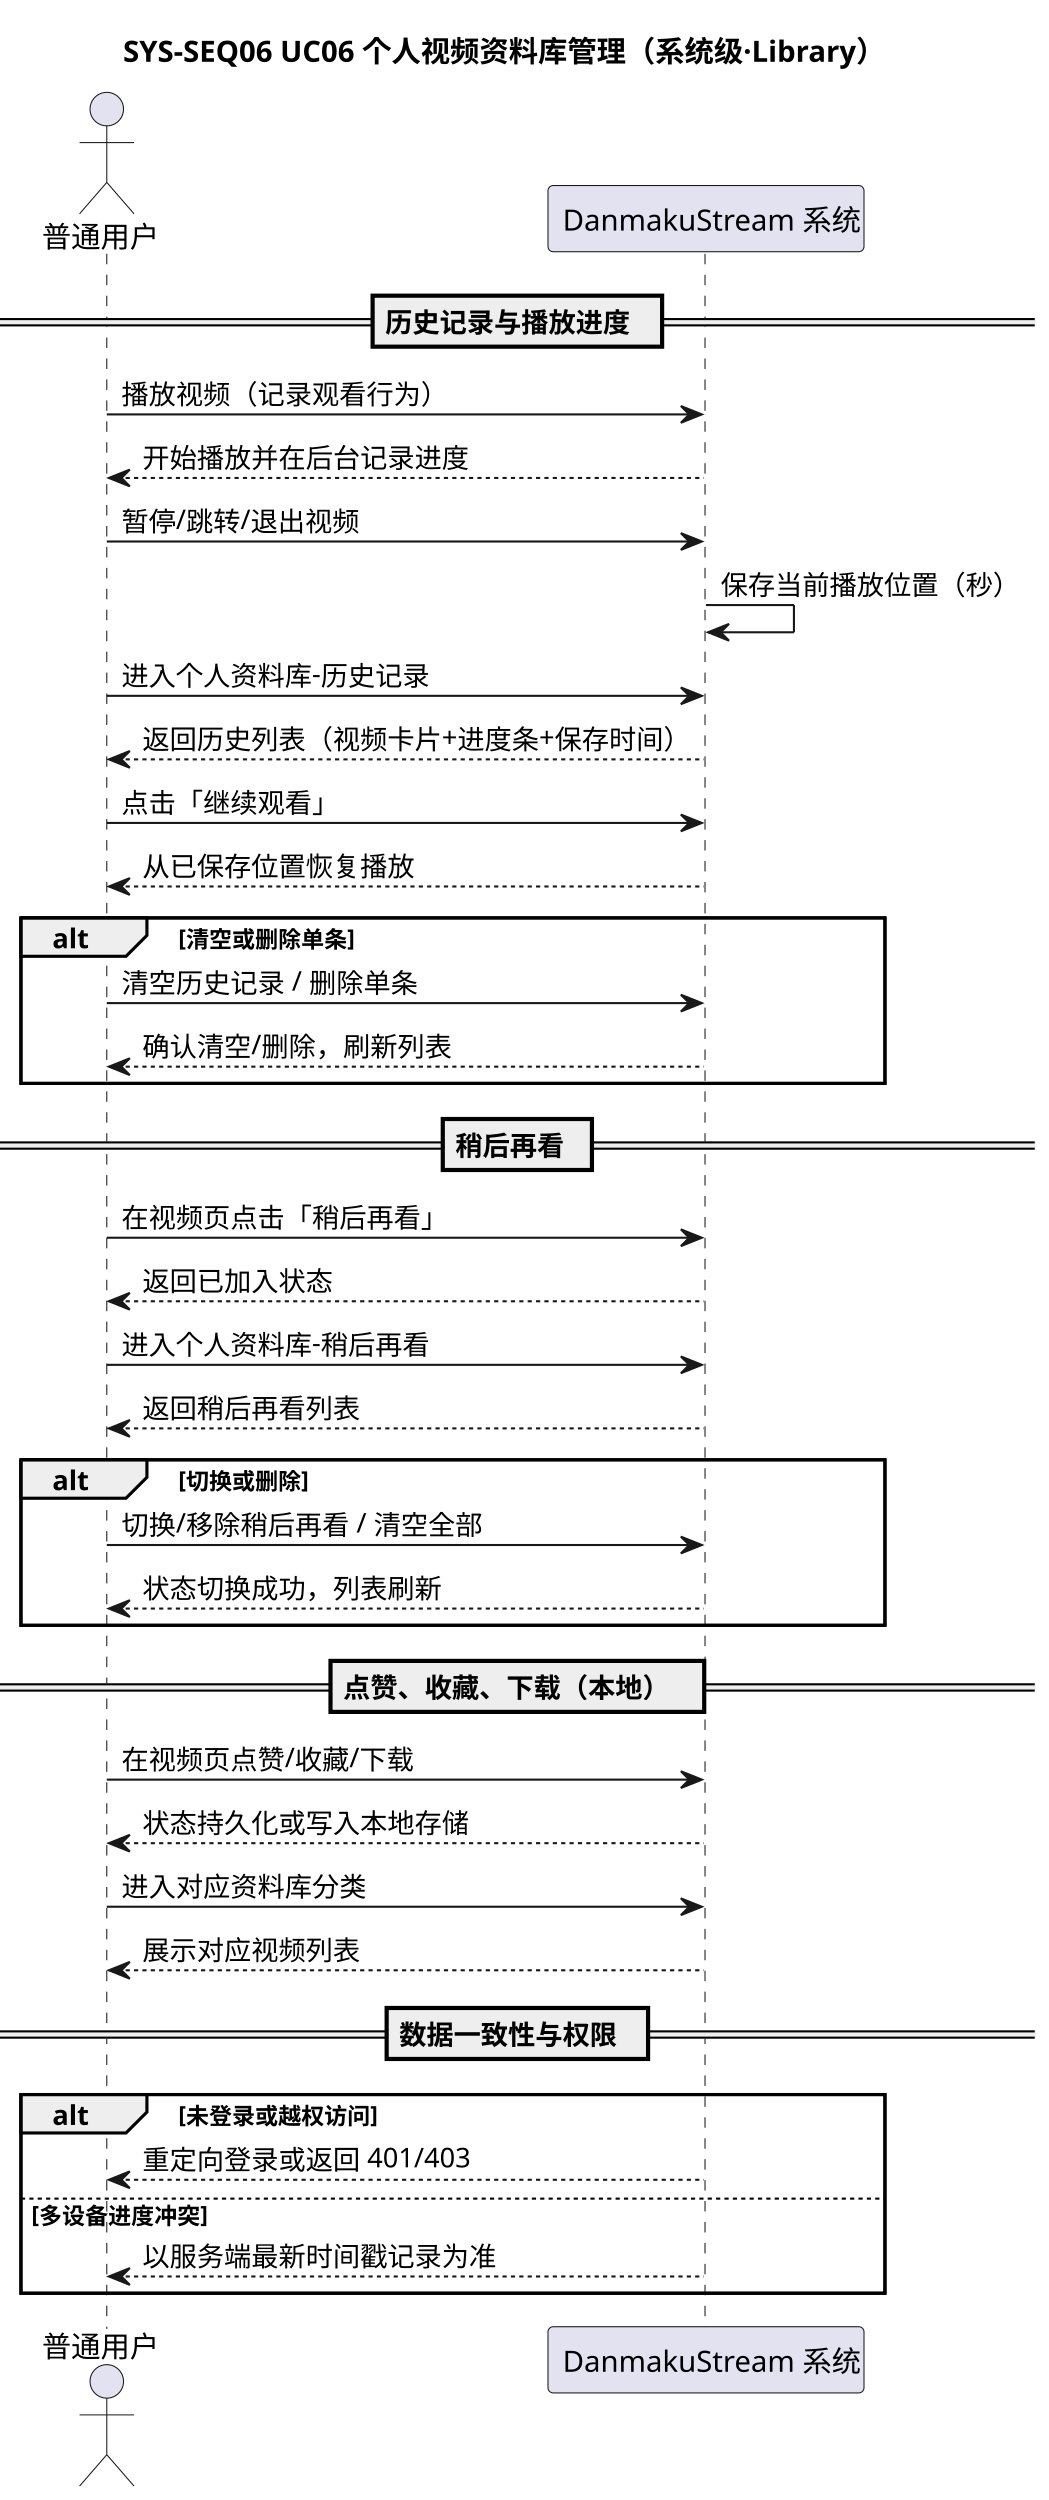
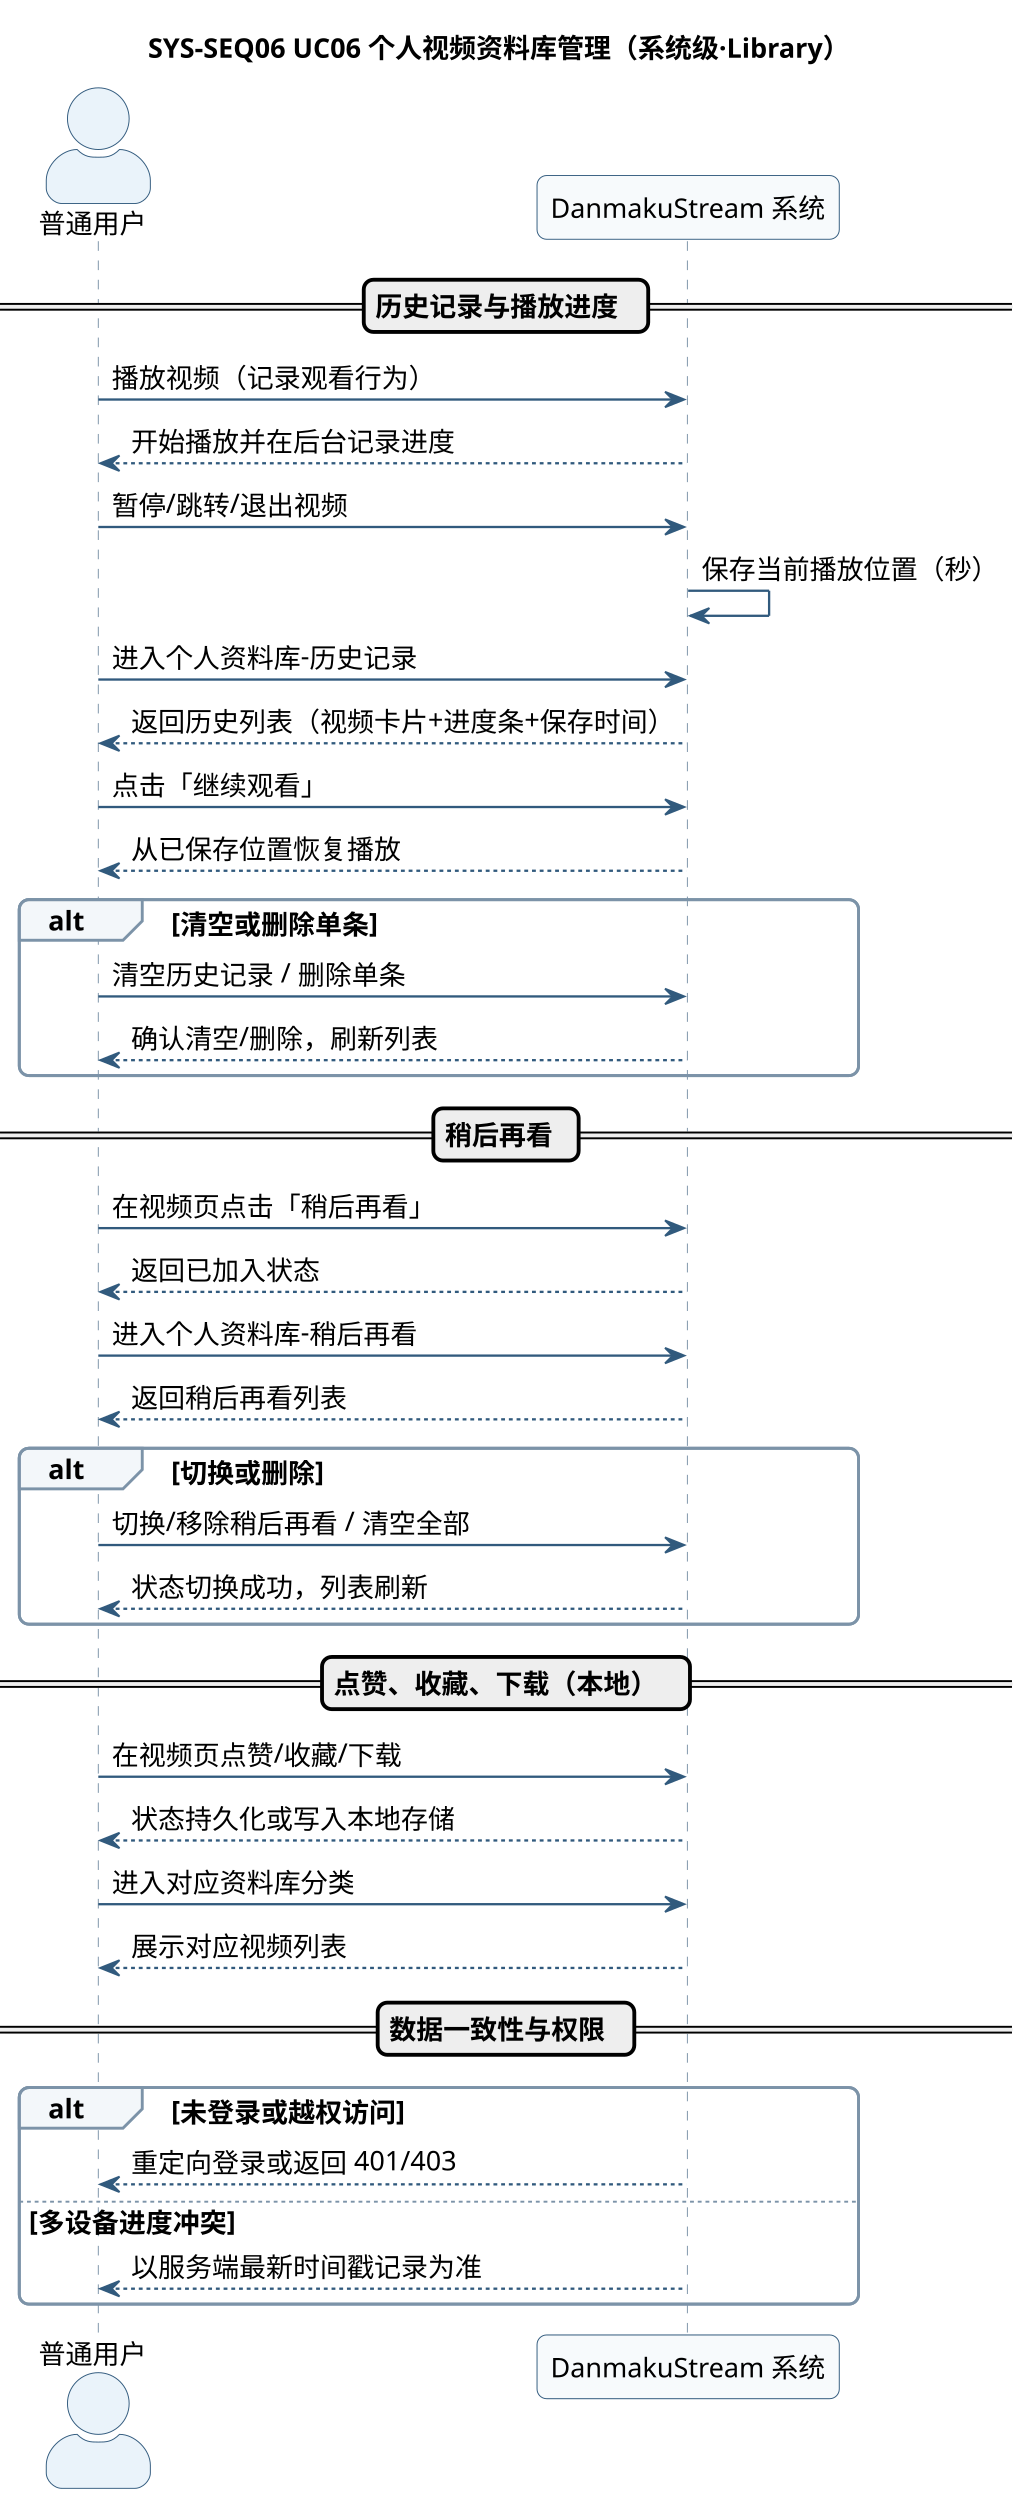
- <svg xmlns="http://www.w3.org/2000/svg" contentStyleType="text/css" height="1194px" preserveAspectRatio="none" style="width:501px;height:1194px;background:#FFFFFF;" version="1.1" viewBox="0 0 501 1194" width="501px" zoomAndPan="magnify">
+ <svg xmlns="http://www.w3.org/2000/svg" contentStyleType="text/css" height="1297px" preserveAspectRatio="none" style="width:532px;height:1297px;background:#FFFFFF;" version="1.1" viewBox="0 0 532 1297" width="532px" zoomAndPan="magnify">
  <defs />
  <g>
-     <text fill="#000000" font-family="sans-serif" font-size="14" font-weight="bold" lengthAdjust="spacing" textLength="375.635" x="58.774" y="29.533">SYS-SEQ06 UC06 个人视频资料库管理（系统级·Library）</text>
-     <rect fill="none" height="79.055" style="stroke:#000000;stroke-width:1.5;" width="412.649" x="10" y="438.383" />
-     <rect fill="none" height="79.055" style="stroke:#000000;stroke-width:1.5;" width="412.649" x="10" y="697.195" />
-     <rect fill="none" height="94.891" style="stroke:#000000;stroke-width:1.5;" width="412.649" x="10" y="1000.359" />
-     <line style="stroke:#181818;stroke-width:0.5;stroke-dasharray:5.0,5.0;" x1="51" x2="51" y1="121.219" y2="1112.25" />
-     <line style="stroke:#181818;stroke-width:0.5;stroke-dasharray:5.0,5.0;" x1="336.718" x2="336.718" y1="121.219" y2="1112.25" />
-     <text fill="#000000" font-family="sans-serif" font-size="14" lengthAdjust="spacing" textLength="56" x="20" y="118.143">普通用户</text>
-     <ellipse cx="51" cy="52.109" fill="#E2E2F0" rx="8" ry="8" style="stroke:#181818;stroke-width:0.5;" />
-     <path d="M51,60.109 L51,87.109 M38,68.109 L64,68.109 M51,87.109 L38,102.109 M51,87.109 L64,102.109 " fill="none" style="stroke:#181818;stroke-width:0.5;" />
-     <text fill="#000000" font-family="sans-serif" font-size="14" lengthAdjust="spacing" textLength="56" x="20" y="1125.783">普通用户</text>
-     <ellipse cx="51" cy="1137.359" fill="#E2E2F0" rx="8" ry="8" style="stroke:#181818;stroke-width:0.5;" />
-     <path d="M51,1145.359 L51,1172.359 M38,1153.359 L64,1153.359 M51,1172.359 L38,1187.359 M51,1172.359 L64,1187.359 " fill="none" style="stroke:#181818;stroke-width:0.5;" />
-     <rect fill="#E2E2F0" height="31.609" rx="2.5" ry="2.5" style="stroke:#181818;stroke-width:0.5;" width="150.931" x="261.718" y="88.609" />
-     <text fill="#000000" font-family="sans-serif" font-size="14" lengthAdjust="spacing" textLength="136.931" x="268.718" y="110.143">DanmakuStream 系统</text>
-     <rect fill="#E2E2F0" height="31.609" rx="2.5" ry="2.5" style="stroke:#181818;stroke-width:0.5;" width="150.931" x="261.718" y="1111.25" />
-     <text fill="#000000" font-family="sans-serif" font-size="14" lengthAdjust="spacing" textLength="136.931" x="268.718" y="1132.783">DanmakuStream 系统</text>
-     <rect fill="#EEEEEE" height="3" style="stroke:#EEEEEE;stroke-width:1.0;" width="494.184" x="0" y="152.394" />
-     <line style="stroke:#000000;stroke-width:1.0;" x1="0" x2="494.184" y1="152.394" y2="152.394" />
-     <line style="stroke:#000000;stroke-width:1.0;" x1="0" x2="494.184" y1="155.394" y2="155.394" />
-     <rect fill="#EEEEEE" height="24.352" style="stroke:#000000;stroke-width:2.0;" width="138.268" x="177.958" y="141.219" />
-     <text fill="#000000" font-family="sans-serif" font-size="13" font-weight="bold" lengthAdjust="spacing" textLength="120.656" x="183.958" y="158.714">历史记录与播放进度</text>
-     <polygon fill="#181818" points="325.184,193.922,335.184,197.922,325.184,201.922,329.184,197.922" style="stroke:#181818;stroke-width:1.0;" />
-     <line style="stroke:#181818;stroke-width:1.0;" x1="51" x2="331.184" y1="197.922" y2="197.922" />
-     <text fill="#000000" font-family="sans-serif" font-size="13" lengthAdjust="spacing" textLength="156" x="58" y="193.065">播放视频（记录观看行为）</text>
-     <polygon fill="#181818" points="62,224.273,52,228.273,62,232.273,58,228.273" style="stroke:#181818;stroke-width:1.0;" />
-     <line style="stroke:#181818;stroke-width:1.0;stroke-dasharray:2.0,2.0;" x1="56" x2="336.184" y1="228.273" y2="228.273" />
-     <text fill="#000000" font-family="sans-serif" font-size="13" lengthAdjust="spacing" textLength="156" x="68" y="223.417">开始播放并在后台记录进度</text>
-     <polygon fill="#181818" points="325.184,254.625,335.184,258.625,325.184,262.625,329.184,258.625" style="stroke:#181818;stroke-width:1.0;" />
-     <line style="stroke:#181818;stroke-width:1.0;" x1="51" x2="331.184" y1="258.625" y2="258.625" />
-     <text fill="#000000" font-family="sans-serif" font-size="13" lengthAdjust="spacing" textLength="111.224" x="58" y="253.769">暂停/跳转/退出视频</text>
-     <line style="stroke:#181818;stroke-width:1.0;" x1="337.184" x2="379.184" y1="288.977" y2="288.977" />
-     <line style="stroke:#181818;stroke-width:1.0;" x1="379.184" x2="379.184" y1="288.977" y2="301.977" />
-     <line style="stroke:#181818;stroke-width:1.0;" x1="338.184" x2="379.184" y1="301.977" y2="301.977" />
-     <polygon fill="#181818" points="348.184,297.977,338.184,301.977,348.184,305.977,344.184,301.977" style="stroke:#181818;stroke-width:1.0;" />
-     <text fill="#000000" font-family="sans-serif" font-size="13" lengthAdjust="spacing" textLength="143" x="344.184" y="284.12">保存当前播放位置（秒）</text>
-     <polygon fill="#181818" points="325.184,328.328,335.184,332.328,325.184,336.328,329.184,332.328" style="stroke:#181818;stroke-width:1.0;" />
-     <line style="stroke:#181818;stroke-width:1.0;" x1="51" x2="331.184" y1="332.328" y2="332.328" />
-     <text fill="#000000" font-family="sans-serif" font-size="13" lengthAdjust="spacing" textLength="147.329" x="58" y="327.472">进入个人资料库-历史记录</text>
-     <polygon fill="#181818" points="62,358.68,52,362.68,62,366.68,58,362.68" style="stroke:#181818;stroke-width:1.0;" />
-     <line style="stroke:#181818;stroke-width:1.0;stroke-dasharray:2.0,2.0;" x1="56" x2="336.184" y1="362.68" y2="362.68" />
-     <text fill="#000000" font-family="sans-serif" font-size="13" lengthAdjust="spacing" textLength="262.184" x="68" y="357.823">返回历史列表（视频卡片+进度条+保存时间）</text>
-     <polygon fill="#181818" points="325.184,389.031,335.184,393.031,325.184,397.031,329.184,393.031" style="stroke:#181818;stroke-width:1.0;" />
-     <line style="stroke:#181818;stroke-width:1.0;" x1="51" x2="331.184" y1="393.031" y2="393.031" />
-     <text fill="#000000" font-family="sans-serif" font-size="13" lengthAdjust="spacing" textLength="104" x="58" y="388.175">点击「继续观看」</text>
-     <polygon fill="#181818" points="62,419.383,52,423.383,62,427.383,58,423.383" style="stroke:#181818;stroke-width:1.0;" />
-     <line style="stroke:#181818;stroke-width:1.0;stroke-dasharray:2.0,2.0;" x1="56" x2="336.184" y1="423.383" y2="423.383" />
-     <text fill="#000000" font-family="sans-serif" font-size="13" lengthAdjust="spacing" textLength="130" x="68" y="418.526">从已保存位置恢复播放</text>
-     <path d="M10,438.383 L70.171,438.383 L70.171,446.734 L60.171,456.734 L10,456.734 L10,438.383 " fill="#EEEEEE" style="stroke:#000000;stroke-width:1.5;" />
-     <rect fill="none" height="79.055" style="stroke:#000000;stroke-width:1.5;" width="412.649" x="10" y="438.383" />
-     <text fill="#000000" font-family="sans-serif" font-size="13" font-weight="bold" lengthAdjust="spacing" textLength="15.171" x="25" y="452.878">alt</text>
-     <text fill="#000000" font-family="sans-serif" font-size="11" font-weight="bold" lengthAdjust="spacing" textLength="86.732" x="85.171" y="451.802">[清空或删除单条]</text>
-     <polygon fill="#181818" points="325.184,475.086,335.184,479.086,325.184,483.086,329.184,479.086" style="stroke:#181818;stroke-width:1.0;" />
-     <line style="stroke:#181818;stroke-width:1.0;" x1="51" x2="331.184" y1="479.086" y2="479.086" />
-     <text fill="#000000" font-family="sans-serif" font-size="13" lengthAdjust="spacing" textLength="140.835" x="58" y="474.229">清空历史记录 / 删除单条</text>
-     <polygon fill="#181818" points="62,505.438,52,509.438,62,513.438,58,509.438" style="stroke:#181818;stroke-width:1.0;" />
-     <line style="stroke:#181818;stroke-width:1.0;stroke-dasharray:2.0,2.0;" x1="56" x2="336.184" y1="509.438" y2="509.438" />
-     <text fill="#000000" font-family="sans-serif" font-size="13" lengthAdjust="spacing" textLength="146.612" x="68" y="504.581">确认清空/删除，刷新列表</text>
-     <rect fill="#EEEEEE" height="3" style="stroke:#EEEEEE;stroke-width:1.0;" width="494.184" x="0" y="545.613" />
-     <line style="stroke:#000000;stroke-width:1.0;" x1="0" x2="494.184" y1="545.613" y2="545.613" />
-     <line style="stroke:#000000;stroke-width:1.0;" x1="0" x2="494.184" y1="548.613" y2="548.613" />
-     <rect fill="#EEEEEE" height="24.352" style="stroke:#000000;stroke-width:2.0;" width="71.237" x="211.473" y="534.438" />
-     <text fill="#000000" font-family="sans-serif" font-size="13" font-weight="bold" lengthAdjust="spacing" textLength="53.625" x="217.473" y="551.933">稍后再看</text>
-     <polygon fill="#181818" points="325.184,587.141,335.184,591.141,325.184,595.141,329.184,591.141" style="stroke:#181818;stroke-width:1.0;" />
-     <line style="stroke:#181818;stroke-width:1.0;" x1="51" x2="331.184" y1="591.141" y2="591.141" />
-     <text fill="#000000" font-family="sans-serif" font-size="13" lengthAdjust="spacing" textLength="156" x="58" y="586.284">在视频页点击「稍后再看」</text>
-     <polygon fill="#181818" points="62,617.492,52,621.492,62,625.492,58,621.492" style="stroke:#181818;stroke-width:1.0;" />
-     <line style="stroke:#181818;stroke-width:1.0;stroke-dasharray:2.0,2.0;" x1="56" x2="336.184" y1="621.492" y2="621.492" />
-     <text fill="#000000" font-family="sans-serif" font-size="13" lengthAdjust="spacing" textLength="91" x="68" y="616.636">返回已加入状态</text>
-     <polygon fill="#181818" points="325.184,647.844,335.184,651.844,325.184,655.844,329.184,651.844" style="stroke:#181818;stroke-width:1.0;" />
-     <line style="stroke:#181818;stroke-width:1.0;" x1="51" x2="331.184" y1="651.844" y2="651.844" />
-     <text fill="#000000" font-family="sans-serif" font-size="13" lengthAdjust="spacing" textLength="147.329" x="58" y="646.987">进入个人资料库-稍后再看</text>
-     <polygon fill="#181818" points="62,678.195,52,682.195,62,686.195,58,682.195" style="stroke:#181818;stroke-width:1.0;" />
-     <line style="stroke:#181818;stroke-width:1.0;stroke-dasharray:2.0,2.0;" x1="56" x2="336.184" y1="682.195" y2="682.195" />
-     <text fill="#000000" font-family="sans-serif" font-size="13" lengthAdjust="spacing" textLength="104" x="68" y="677.339">返回稍后再看列表</text>
-     <path d="M10,697.195 L70.171,697.195 L70.171,705.547 L60.171,715.547 L10,715.547 L10,697.195 " fill="#EEEEEE" style="stroke:#000000;stroke-width:1.5;" />
-     <rect fill="none" height="79.055" style="stroke:#000000;stroke-width:1.5;" width="412.649" x="10" y="697.195" />
-     <text fill="#000000" font-family="sans-serif" font-size="13" font-weight="bold" lengthAdjust="spacing" textLength="15.171" x="25" y="711.69">alt</text>
-     <text fill="#000000" font-family="sans-serif" font-size="11" font-weight="bold" lengthAdjust="spacing" textLength="64.045" x="85.171" y="710.614">[切换或删除]</text>
-     <polygon fill="#181818" points="325.184,733.898,335.184,737.898,325.184,741.898,329.184,737.898" style="stroke:#181818;stroke-width:1.0;" />
-     <line style="stroke:#181818;stroke-width:1.0;" x1="51" x2="331.184" y1="737.898" y2="737.898" />
-     <text fill="#000000" font-family="sans-serif" font-size="13" lengthAdjust="spacing" textLength="170.447" x="58" y="733.042">切换/移除稍后再看 / 清空全部</text>
-     <polygon fill="#181818" points="62,764.25,52,768.25,62,772.25,58,768.25" style="stroke:#181818;stroke-width:1.0;" />
-     <line style="stroke:#181818;stroke-width:1.0;stroke-dasharray:2.0,2.0;" x1="56" x2="336.184" y1="768.25" y2="768.25" />
-     <text fill="#000000" font-family="sans-serif" font-size="13" lengthAdjust="spacing" textLength="143" x="68" y="763.394">状态切换成功，列表刷新</text>
-     <rect fill="#EEEEEE" height="3" style="stroke:#EEEEEE;stroke-width:1.0;" width="494.184" x="0" y="804.426" />
-     <line style="stroke:#000000;stroke-width:1.0;" x1="0" x2="494.184" y1="804.426" y2="804.426" />
-     <line style="stroke:#000000;stroke-width:1.0;" x1="0" x2="494.184" y1="807.426" y2="807.426" />
-     <rect fill="#EEEEEE" height="24.352" style="stroke:#000000;stroke-width:2.0;" width="178.487" x="157.848" y="793.25" />
-     <text fill="#000000" font-family="sans-serif" font-size="13" font-weight="bold" lengthAdjust="spacing" textLength="160.875" x="163.848" y="810.745">点赞、收藏、下载（本地）</text>
-     <polygon fill="#181818" points="325.184,845.953,335.184,849.953,325.184,853.953,329.184,849.953" style="stroke:#181818;stroke-width:1.0;" />
-     <line style="stroke:#181818;stroke-width:1.0;" x1="51" x2="331.184" y1="849.953" y2="849.953" />
-     <text fill="#000000" font-family="sans-serif" font-size="13" lengthAdjust="spacing" textLength="137.224" x="58" y="845.097">在视频页点赞/收藏/下载</text>
-     <polygon fill="#181818" points="62,876.305,52,880.305,62,884.305,58,880.305" style="stroke:#181818;stroke-width:1.0;" />
-     <line style="stroke:#181818;stroke-width:1.0;stroke-dasharray:2.0,2.0;" x1="56" x2="336.184" y1="880.305" y2="880.305" />
-     <text fill="#000000" font-family="sans-serif" font-size="13" lengthAdjust="spacing" textLength="156" x="68" y="875.448">状态持久化或写入本地存储</text>
-     <polygon fill="#181818" points="325.184,906.656,335.184,910.656,325.184,914.656,329.184,910.656" style="stroke:#181818;stroke-width:1.0;" />
-     <line style="stroke:#181818;stroke-width:1.0;" x1="51" x2="331.184" y1="910.656" y2="910.656" />
-     <text fill="#000000" font-family="sans-serif" font-size="13" lengthAdjust="spacing" textLength="117" x="58" y="905.8">进入对应资料库分类</text>
-     <polygon fill="#181818" points="62,937.008,52,941.008,62,945.008,58,941.008" style="stroke:#181818;stroke-width:1.0;" />
-     <line style="stroke:#181818;stroke-width:1.0;stroke-dasharray:2.0,2.0;" x1="56" x2="336.184" y1="941.008" y2="941.008" />
-     <text fill="#000000" font-family="sans-serif" font-size="13" lengthAdjust="spacing" textLength="104" x="68" y="936.151">展示对应视频列表</text>
-     <rect fill="#EEEEEE" height="3" style="stroke:#EEEEEE;stroke-width:1.0;" width="494.184" x="0" y="970.184" />
-     <line style="stroke:#000000;stroke-width:1.0;" x1="0" x2="494.184" y1="970.184" y2="970.184" />
-     <line style="stroke:#000000;stroke-width:1.0;" x1="0" x2="494.184" y1="973.184" y2="973.184" />
-     <rect fill="#EEEEEE" height="24.352" style="stroke:#000000;stroke-width:2.0;" width="124.862" x="184.661" y="959.008" />
-     <text fill="#000000" font-family="sans-serif" font-size="13" font-weight="bold" lengthAdjust="spacing" textLength="107.25" x="190.661" y="976.503">数据一致性与权限</text>
-     <path d="M10,1000.359 L70.171,1000.359 L70.171,1008.711 L60.171,1018.711 L10,1018.711 L10,1000.359 " fill="#EEEEEE" style="stroke:#000000;stroke-width:1.5;" />
-     <rect fill="none" height="94.891" style="stroke:#000000;stroke-width:1.5;" width="412.649" x="10" y="1000.359" />
-     <text fill="#000000" font-family="sans-serif" font-size="13" font-weight="bold" lengthAdjust="spacing" textLength="15.171" x="25" y="1014.855">alt</text>
-     <text fill="#000000" font-family="sans-serif" font-size="11" font-weight="bold" lengthAdjust="spacing" textLength="98.076" x="85.171" y="1013.778">[未登录或越权访问]</text>
-     <polygon fill="#181818" points="62,1037.062,52,1041.062,62,1045.062,58,1041.062" style="stroke:#181818;stroke-width:1.0;" />
-     <line style="stroke:#181818;stroke-width:1.0;stroke-dasharray:2.0,2.0;" x1="56" x2="336.184" y1="1041.062" y2="1041.062" />
-     <text fill="#000000" font-family="sans-serif" font-size="13" lengthAdjust="spacing" textLength="154.603" x="68" y="1036.206">重定向登录或返回 401/403</text>
-     <line style="stroke:#000000;stroke-width:1.0;stroke-dasharray:2.0,2.0;" x1="10" x2="422.649" y1="1050.062" y2="1050.062" />
-     <text fill="#000000" font-family="sans-serif" font-size="11" font-weight="bold" lengthAdjust="spacing" textLength="86.732" x="15" y="1061.481">[多设备进度冲突]</text>
-     <polygon fill="#181818" points="62,1083.25,52,1087.25,62,1091.25,58,1087.25" style="stroke:#181818;stroke-width:1.0;" />
-     <line style="stroke:#181818;stroke-width:1.0;stroke-dasharray:2.0,2.0;" x1="56" x2="336.184" y1="1087.25" y2="1087.25" />
-     <text fill="#000000" font-family="sans-serif" font-size="13" lengthAdjust="spacing" textLength="169" x="68" y="1082.394">以服务端最新时间戳记录为准</text>
+     <text fill="#000000" font-family="sans-serif" font-size="14" font-weight="bold" lengthAdjust="spacing" textLength="370.474" x="76.771" y="29.966">SYS-SEQ06 UC06 个人视频资料库管理（系统级·Library）</text>
+     <rect fill="none" height="91.272" rx="5" ry="5" style="stroke:#7C93A8;stroke-width:1.5;" width="435.416" x="10" y="466.747" />
+     <rect fill="none" height="91.272" rx="5" ry="5" style="stroke:#7C93A8;stroke-width:1.5;" width="435.416" x="10" y="751.358" />
+     <rect fill="none" height="112.34" rx="5" ry="5" style="stroke:#7C93A8;stroke-width:1.5;" width="435.416" x="10" y="1083.037" />
+     <line style="stroke:#7C93A8;stroke-width:0.5;stroke-dasharray:5.0,5.0;" x1="51" x2="51" y1="125.136" y2="1212.377" />
+     <line style="stroke:#7C93A8;stroke-width:0.5;stroke-dasharray:5.0,5.0;" x1="356.616" x2="356.616" y1="125.136" y2="1212.377" />
+     <text fill="#000000" font-family="sans-serif" font-size="14" lengthAdjust="spacing" textLength="56" x="20" y="121.034">普通用户</text>
+     <ellipse cx="51" cy="61.568" fill="#EAF3FA" rx="16" ry="16" style="stroke:#315A7D;stroke-width:0.5;" />
+     <path d="M51,81.568 C55,81.568 58,81.568 62,77.568 C70,77.568 78,85.568 78,93.568 L78,97.568 C78,101.568 74,105.568 70,105.568 L32,105.568 C28,105.568 24,101.568 24,97.568 L24,93.568 C24,85.568 32,77.568 40,77.568 C44,81.568 47,81.568 51,81.568 " fill="#EAF3FA" style="stroke:#315A7D;stroke-width:0.5;" />
+     <text fill="#000000" font-family="sans-serif" font-size="14" lengthAdjust="spacing" textLength="56" x="20" y="1226.343">普通用户</text>
+     <ellipse cx="51" cy="1246.945" fill="#EAF3FA" rx="16" ry="16" style="stroke:#315A7D;stroke-width:0.5;" />
+     <path d="M51,1266.945 C55,1266.945 58,1266.945 62,1262.945 C70,1262.945 78,1270.945 78,1278.945 L78,1282.945 C78,1286.945 74,1290.945 70,1290.945 L32,1290.945 C28,1290.945 24,1286.945 24,1282.945 L24,1278.945 C24,1270.945 32,1262.945 40,1262.945 C44,1266.945 47,1266.945 51,1266.945 " fill="#EAF3FA" style="stroke:#315A7D;stroke-width:0.5;" />
+     <rect fill="#F7FAFC" height="33.068" rx="5" ry="5" style="stroke:#315A7D;stroke-width:0.5;" width="156.8" x="278.616" y="91.068" />
+     <text fill="#000000" font-family="sans-serif" font-size="14" lengthAdjust="spacing" textLength="142.8" x="285.616" y="113.034">DanmakuStream 系统</text>
+     <rect fill="#F7FAFC" height="33.068" rx="5" ry="5" style="stroke:#315A7D;stroke-width:0.5;" width="156.8" x="278.616" y="1211.377" />
+     <text fill="#000000" font-family="sans-serif" font-size="14" lengthAdjust="spacing" textLength="142.8" x="285.616" y="1233.343">DanmakuStream 系统</text>
+     <rect fill="#EEEEEE" height="3" rx="5" ry="5" style="stroke:#EEEEEE;stroke-width:1;" width="525.016" x="0" y="157.67" />
+     <line style="stroke:#000000;stroke-width:1;" x1="0" x2="525.016" y1="157.67" y2="157.67" />
+     <line style="stroke:#000000;stroke-width:1;" x1="0" x2="525.016" y1="160.67" y2="160.67" />
+     <rect fill="#EEEEEE" height="27.068" rx="5" ry="5" style="stroke:#000000;stroke-width:2;" width="147.577" x="188.719" y="145.136" />
+     <text fill="#000000" font-family="sans-serif" font-size="14" font-weight="bold" lengthAdjust="spacing" textLength="129.938" x="194.719" y="164.102">历史记录与播放进度</text>
+     <polygon fill="#315A7D" points="345.016,203.272,355.016,207.272,345.016,211.272,349.016,207.272" style="stroke:#315A7D;stroke-width:1;" />
+     <line style="stroke:#315A7D;stroke-width:1.2;" x1="51" x2="351.016" y1="207.272" y2="207.272" />
+     <text fill="#000000" font-family="sans-serif" font-size="14" lengthAdjust="spacing" textLength="168" x="58" y="201.17">播放视频（记录观看行为）</text>
+     <polygon fill="#315A7D" points="62,236.34,52,240.34,62,244.34,58,240.34" style="stroke:#315A7D;stroke-width:1;" />
+     <line style="stroke:#315A7D;stroke-width:1.2;stroke-dasharray:2.0,2.0;" x1="56" x2="356.016" y1="240.34" y2="240.34" />
+     <text fill="#000000" font-family="sans-serif" font-size="14" lengthAdjust="spacing" textLength="168" x="68" y="234.238">开始播放并在后台记录进度</text>
+     <polygon fill="#315A7D" points="345.016,269.408,355.016,273.408,345.016,277.408,349.016,273.408" style="stroke:#315A7D;stroke-width:1;" />
+     <line style="stroke:#315A7D;stroke-width:1.2;" x1="51" x2="351.016" y1="273.408" y2="273.408" />
+     <text fill="#000000" font-family="sans-serif" font-size="14" lengthAdjust="spacing" textLength="122.416" x="58" y="267.305">暂停/跳转/退出视频</text>
+     <line style="stroke:#315A7D;stroke-width:1.2;" x1="357.016" x2="399.016" y1="306.475" y2="306.475" />
+     <line style="stroke:#315A7D;stroke-width:1.2;" x1="399.016" x2="399.016" y1="306.475" y2="319.475" />
+     <line style="stroke:#315A7D;stroke-width:1.2;" x1="358.016" x2="399.016" y1="319.475" y2="319.475" />
+     <polygon fill="#315A7D" points="368.016,315.475,358.016,319.475,368.016,323.475,364.016,319.475" style="stroke:#315A7D;stroke-width:1;" />
+     <text fill="#000000" font-family="sans-serif" font-size="14" lengthAdjust="spacing" textLength="154" x="364.016" y="300.373">保存当前播放位置（秒）</text>
+     <polygon fill="#315A7D" points="345.016,348.543,355.016,352.543,345.016,356.543,349.016,352.543" style="stroke:#315A7D;stroke-width:1;" />
+     <line style="stroke:#315A7D;stroke-width:1.2;" x1="51" x2="351.016" y1="352.543" y2="352.543" />
+     <text fill="#000000" font-family="sans-serif" font-size="14" lengthAdjust="spacing" textLength="158.508" x="58" y="346.441">进入个人资料库-历史记录</text>
+     <polygon fill="#315A7D" points="62,381.611,52,385.611,62,389.611,58,385.611" style="stroke:#315A7D;stroke-width:1;" />
+     <line style="stroke:#315A7D;stroke-width:1.2;stroke-dasharray:2.0,2.0;" x1="56" x2="356.016" y1="385.611" y2="385.611" />
+     <text fill="#000000" font-family="sans-serif" font-size="14" lengthAdjust="spacing" textLength="282.016" x="68" y="379.509">返回历史列表（视频卡片+进度条+保存时间）</text>
+     <polygon fill="#315A7D" points="345.016,414.679,355.016,418.679,345.016,422.679,349.016,418.679" style="stroke:#315A7D;stroke-width:1;" />
+     <line style="stroke:#315A7D;stroke-width:1.2;" x1="51" x2="351.016" y1="418.679" y2="418.679" />
+     <text fill="#000000" font-family="sans-serif" font-size="14" lengthAdjust="spacing" textLength="112" x="58" y="412.577">点击「继续观看」</text>
+     <polygon fill="#315A7D" points="62,447.747,52,451.747,62,455.747,58,451.747" style="stroke:#315A7D;stroke-width:1;" />
+     <line style="stroke:#315A7D;stroke-width:1.2;stroke-dasharray:2.0,2.0;" x1="56" x2="356.016" y1="451.747" y2="451.747" />
+     <text fill="#000000" font-family="sans-serif" font-size="14" lengthAdjust="spacing" textLength="140" x="68" y="445.645">从已保存位置恢复播放</text>
+     <path d="M15,466.747 L73.802,466.747 L73.802,477.815 L63.802,487.815 L10,487.815 L10,471.747 A5,5 0 0 1 15,466.747 " fill="#F3F7FA" style="stroke:#7C93A8;stroke-width:1.5;" />
+     <rect fill="none" height="91.272" rx="5" ry="5" style="stroke:#7C93A8;stroke-width:1.5;" width="435.416" x="10" y="466.747" />
+     <text fill="#000000" font-family="sans-serif" font-size="14" font-weight="bold" lengthAdjust="spacing" textLength="18.802" x="25" y="482.713">alt</text>
+     <text fill="#000000" font-family="sans-serif" font-size="14" font-weight="bold" lengthAdjust="spacing" textLength="110.331" x="88.802" y="483.713">[清空或删除单条]</text>
+     <polygon fill="#315A7D" points="345.016,512.951,355.016,516.951,345.016,520.951,349.016,516.951" style="stroke:#315A7D;stroke-width:1;" />
+     <line style="stroke:#315A7D;stroke-width:1.2;" x1="51" x2="351.016" y1="516.951" y2="516.951" />
+     <text fill="#000000" font-family="sans-serif" font-size="14" lengthAdjust="spacing" textLength="152.488" x="58" y="510.849">清空历史记录 / 删除单条</text>
+     <polygon fill="#315A7D" points="62,546.019,52,550.019,62,554.019,58,550.019" style="stroke:#315A7D;stroke-width:1;" />
+     <line style="stroke:#315A7D;stroke-width:1.2;stroke-dasharray:2.0,2.0;" x1="56" x2="356.016" y1="550.019" y2="550.019" />
+     <text fill="#000000" font-family="sans-serif" font-size="14" lengthAdjust="spacing" textLength="159.208" x="68" y="543.917">确认清空/删除，刷新列表</text>
+     <rect fill="#EEEEEE" height="3" rx="5" ry="5" style="stroke:#EEEEEE;stroke-width:1;" width="525.016" x="0" y="587.553" />
+     <line style="stroke:#000000;stroke-width:1;" x1="0" x2="525.016" y1="587.553" y2="587.553" />
+     <line style="stroke:#000000;stroke-width:1;" x1="0" x2="525.016" y1="590.553" y2="590.553" />
+     <rect fill="#EEEEEE" height="27.068" rx="5" ry="5" style="stroke:#000000;stroke-width:2;" width="75.39" x="224.813" y="575.019" />
+     <text fill="#000000" font-family="sans-serif" font-size="14" font-weight="bold" lengthAdjust="spacing" textLength="57.75" x="230.813" y="593.985">稍后再看</text>
+     <polygon fill="#315A7D" points="345.016,633.155,355.016,637.155,345.016,641.155,349.016,637.155" style="stroke:#315A7D;stroke-width:1;" />
+     <line style="stroke:#315A7D;stroke-width:1.2;" x1="51" x2="351.016" y1="637.155" y2="637.155" />
+     <text fill="#000000" font-family="sans-serif" font-size="14" lengthAdjust="spacing" textLength="168" x="58" y="631.053">在视频页点击「稍后再看」</text>
+     <polygon fill="#315A7D" points="62,666.222,52,670.222,62,674.222,58,670.222" style="stroke:#315A7D;stroke-width:1;" />
+     <line style="stroke:#315A7D;stroke-width:1.2;stroke-dasharray:2.0,2.0;" x1="56" x2="356.016" y1="670.222" y2="670.222" />
+     <text fill="#000000" font-family="sans-serif" font-size="14" lengthAdjust="spacing" textLength="98" x="68" y="664.12">返回已加入状态</text>
+     <polygon fill="#315A7D" points="345.016,699.29,355.016,703.29,345.016,707.29,349.016,703.29" style="stroke:#315A7D;stroke-width:1;" />
+     <line style="stroke:#315A7D;stroke-width:1.2;" x1="51" x2="351.016" y1="703.29" y2="703.29" />
+     <text fill="#000000" font-family="sans-serif" font-size="14" lengthAdjust="spacing" textLength="158.508" x="58" y="697.188">进入个人资料库-稍后再看</text>
+     <polygon fill="#315A7D" points="62,732.358,52,736.358,62,740.358,58,736.358" style="stroke:#315A7D;stroke-width:1;" />
+     <line style="stroke:#315A7D;stroke-width:1.2;stroke-dasharray:2.0,2.0;" x1="56" x2="356.016" y1="736.358" y2="736.358" />
+     <text fill="#000000" font-family="sans-serif" font-size="14" lengthAdjust="spacing" textLength="112" x="68" y="730.256">返回稍后再看列表</text>
+     <path d="M15,751.358 L73.802,751.358 L73.802,762.426 L63.802,772.426 L10,772.426 L10,756.358 A5,5 0 0 1 15,751.358 " fill="#F3F7FA" style="stroke:#7C93A8;stroke-width:1.5;" />
+     <rect fill="none" height="91.272" rx="5" ry="5" style="stroke:#7C93A8;stroke-width:1.5;" width="435.416" x="10" y="751.358" />
+     <text fill="#000000" font-family="sans-serif" font-size="14" font-weight="bold" lengthAdjust="spacing" textLength="18.802" x="25" y="767.324">alt</text>
+     <text fill="#000000" font-family="sans-serif" font-size="14" font-weight="bold" lengthAdjust="spacing" textLength="81.456" x="88.802" y="768.324">[切换或删除]</text>
+     <polygon fill="#315A7D" points="345.016,797.562,355.016,801.562,345.016,805.562,349.016,801.562" style="stroke:#315A7D;stroke-width:1;" />
+     <line style="stroke:#315A7D;stroke-width:1.2;" x1="51" x2="351.016" y1="801.562" y2="801.562" />
+     <text fill="#000000" font-family="sans-serif" font-size="14" lengthAdjust="spacing" textLength="185.696" x="58" y="795.46">切换/移除稍后再看 / 清空全部</text>
+     <polygon fill="#315A7D" points="62,830.63,52,834.63,62,838.63,58,834.63" style="stroke:#315A7D;stroke-width:1;" />
+     <line style="stroke:#315A7D;stroke-width:1.2;stroke-dasharray:2.0,2.0;" x1="56" x2="356.016" y1="834.63" y2="834.63" />
+     <text fill="#000000" font-family="sans-serif" font-size="14" lengthAdjust="spacing" textLength="154" x="68" y="828.528">状态切换成功，列表刷新</text>
+     <rect fill="#EEEEEE" height="3" rx="5" ry="5" style="stroke:#EEEEEE;stroke-width:1;" width="525.016" x="0" y="872.164" />
+     <line style="stroke:#000000;stroke-width:1;" x1="0" x2="525.016" y1="872.164" y2="872.164" />
+     <line style="stroke:#000000;stroke-width:1;" x1="0" x2="525.016" y1="875.164" y2="875.164" />
+     <rect fill="#EEEEEE" height="27.068" rx="5" ry="5" style="stroke:#000000;stroke-width:2;" width="190.89" x="167.063" y="859.63" />
+     <text fill="#000000" font-family="sans-serif" font-size="14" font-weight="bold" lengthAdjust="spacing" textLength="173.25" x="173.063" y="878.596">点赞、收藏、下载（本地）</text>
+     <polygon fill="#315A7D" points="345.016,917.766,355.016,921.766,345.016,925.766,349.016,921.766" style="stroke:#315A7D;stroke-width:1;" />
+     <line style="stroke:#315A7D;stroke-width:1.2;" x1="51" x2="351.016" y1="921.766" y2="921.766" />
+     <text fill="#000000" font-family="sans-serif" font-size="14" lengthAdjust="spacing" textLength="150.416" x="58" y="915.664">在视频页点赞/收藏/下载</text>
+     <polygon fill="#315A7D" points="62,950.834,52,954.834,62,958.834,58,954.834" style="stroke:#315A7D;stroke-width:1;" />
+     <line style="stroke:#315A7D;stroke-width:1.2;stroke-dasharray:2.0,2.0;" x1="56" x2="356.016" y1="954.834" y2="954.834" />
+     <text fill="#000000" font-family="sans-serif" font-size="14" lengthAdjust="spacing" textLength="168" x="68" y="948.732">状态持久化或写入本地存储</text>
+     <polygon fill="#315A7D" points="345.016,983.902,355.016,987.902,345.016,991.902,349.016,987.902" style="stroke:#315A7D;stroke-width:1;" />
+     <line style="stroke:#315A7D;stroke-width:1.2;" x1="51" x2="351.016" y1="987.902" y2="987.902" />
+     <text fill="#000000" font-family="sans-serif" font-size="14" lengthAdjust="spacing" textLength="126" x="58" y="981.8">进入对应资料库分类</text>
+     <polygon fill="#315A7D" points="62,1016.97,52,1020.97,62,1024.97,58,1020.97" style="stroke:#315A7D;stroke-width:1;" />
+     <line style="stroke:#315A7D;stroke-width:1.2;stroke-dasharray:2.0,2.0;" x1="56" x2="356.016" y1="1020.97" y2="1020.97" />
+     <text fill="#000000" font-family="sans-serif" font-size="14" lengthAdjust="spacing" textLength="112" x="68" y="1014.868">展示对应视频列表</text>
+     <rect fill="#EEEEEE" height="3" rx="5" ry="5" style="stroke:#EEEEEE;stroke-width:1;" width="525.016" x="0" y="1051.504" />
+     <line style="stroke:#000000;stroke-width:1;" x1="0" x2="525.016" y1="1051.504" y2="1051.504" />
+     <line style="stroke:#000000;stroke-width:1;" x1="0" x2="525.016" y1="1054.504" y2="1054.504" />
+     <rect fill="#EEEEEE" height="27.068" rx="5" ry="5" style="stroke:#000000;stroke-width:2;" width="133.14" x="195.938" y="1038.97" />
+     <text fill="#000000" font-family="sans-serif" font-size="14" font-weight="bold" lengthAdjust="spacing" textLength="115.5" x="201.938" y="1057.936">数据一致性与权限</text>
+     <path d="M15,1083.037 L73.802,1083.037 L73.802,1094.105 L63.802,1104.105 L10,1104.105 L10,1088.037 A5,5 0 0 1 15,1083.037 " fill="#F3F7FA" style="stroke:#7C93A8;stroke-width:1.5;" />
+     <rect fill="none" height="112.34" rx="5" ry="5" style="stroke:#7C93A8;stroke-width:1.5;" width="435.416" x="10" y="1083.037" />
+     <text fill="#000000" font-family="sans-serif" font-size="14" font-weight="bold" lengthAdjust="spacing" textLength="18.802" x="25" y="1099.003">alt</text>
+     <text fill="#000000" font-family="sans-serif" font-size="14" font-weight="bold" lengthAdjust="spacing" textLength="124.768" x="88.802" y="1100.003">[未登录或越权访问]</text>
+     <polygon fill="#315A7D" points="62,1129.241,52,1133.241,62,1137.241,58,1133.241" style="stroke:#315A7D;stroke-width:1;" />
+     <line style="stroke:#315A7D;stroke-width:1.2;stroke-dasharray:2.0,2.0;" x1="56" x2="356.016" y1="1133.241" y2="1133.241" />
+     <text fill="#000000" font-family="sans-serif" font-size="14" lengthAdjust="spacing" textLength="168.896" x="68" y="1127.139">重定向登录或返回 401/403</text>
+     <line style="stroke:#7C93A8;stroke-width:1;stroke-dasharray:2.0,2.0;" x1="10" x2="445.416" y1="1142.241" y2="1142.241" />
+     <text fill="#000000" font-family="sans-serif" font-size="14" font-weight="bold" lengthAdjust="spacing" textLength="110.331" x="15" y="1157.207">[多设备进度冲突]</text>
+     <polygon fill="#315A7D" points="62,1183.377,52,1187.377,62,1191.377,58,1187.377" style="stroke:#315A7D;stroke-width:1;" />
+     <line style="stroke:#315A7D;stroke-width:1.2;stroke-dasharray:2.0,2.0;" x1="56" x2="356.016" y1="1187.377" y2="1187.377" />
+     <text fill="#000000" font-family="sans-serif" font-size="14" lengthAdjust="spacing" textLength="182" x="68" y="1181.275">以服务端最新时间戳记录为准</text>
  </g>
</svg>
